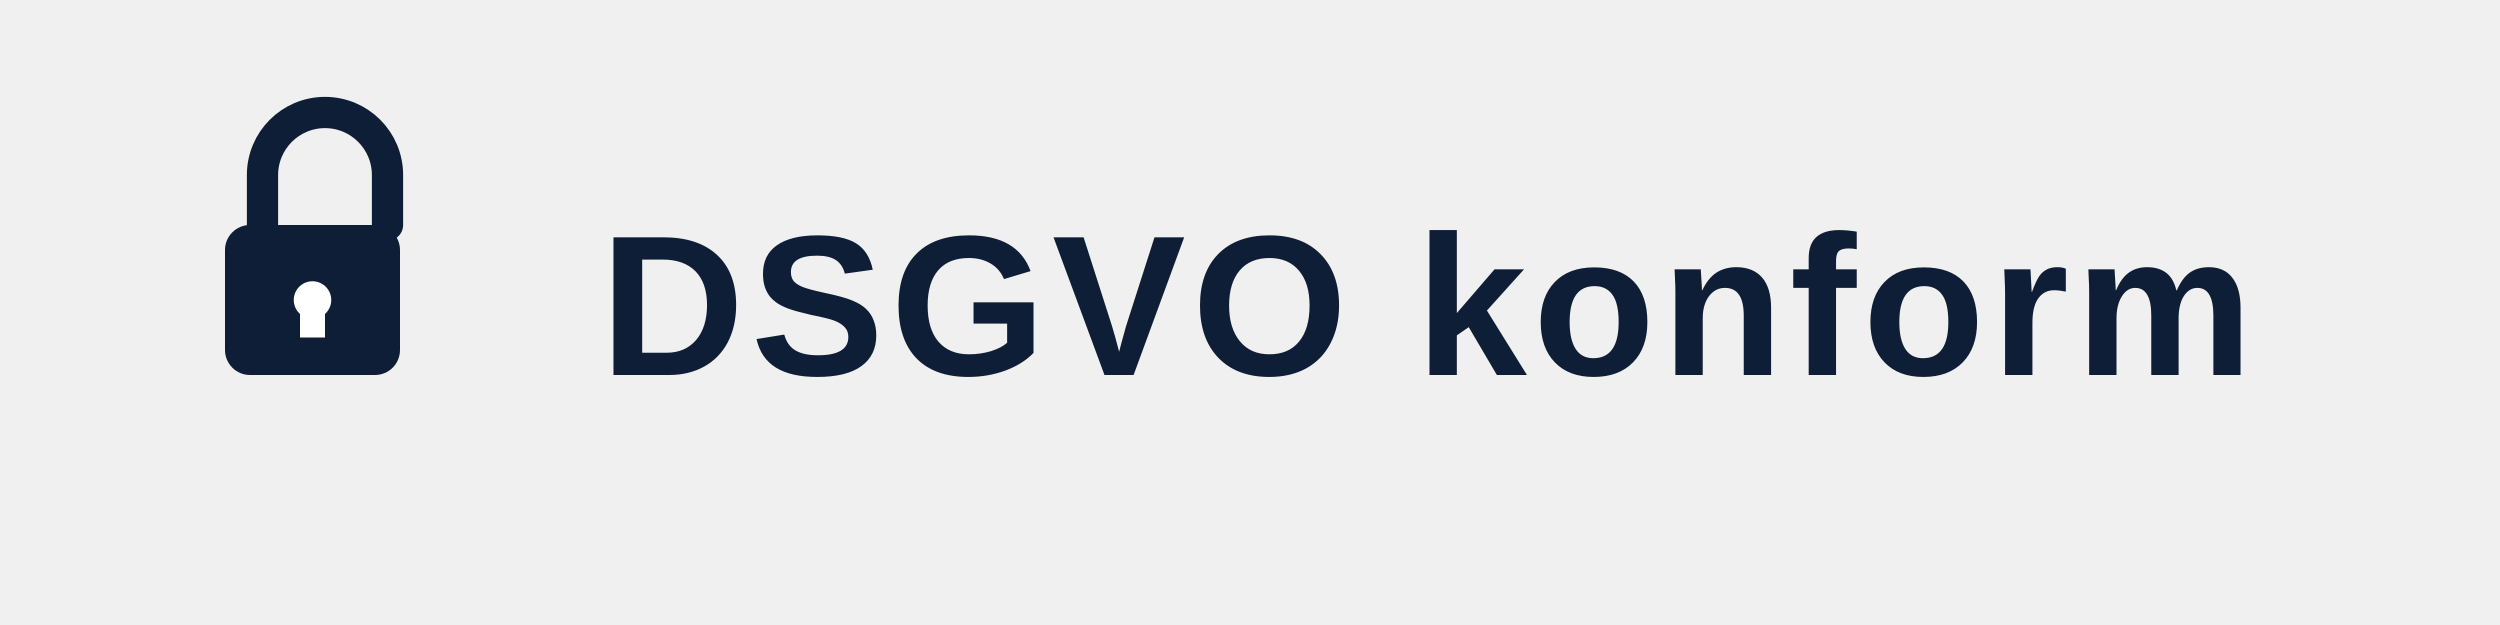
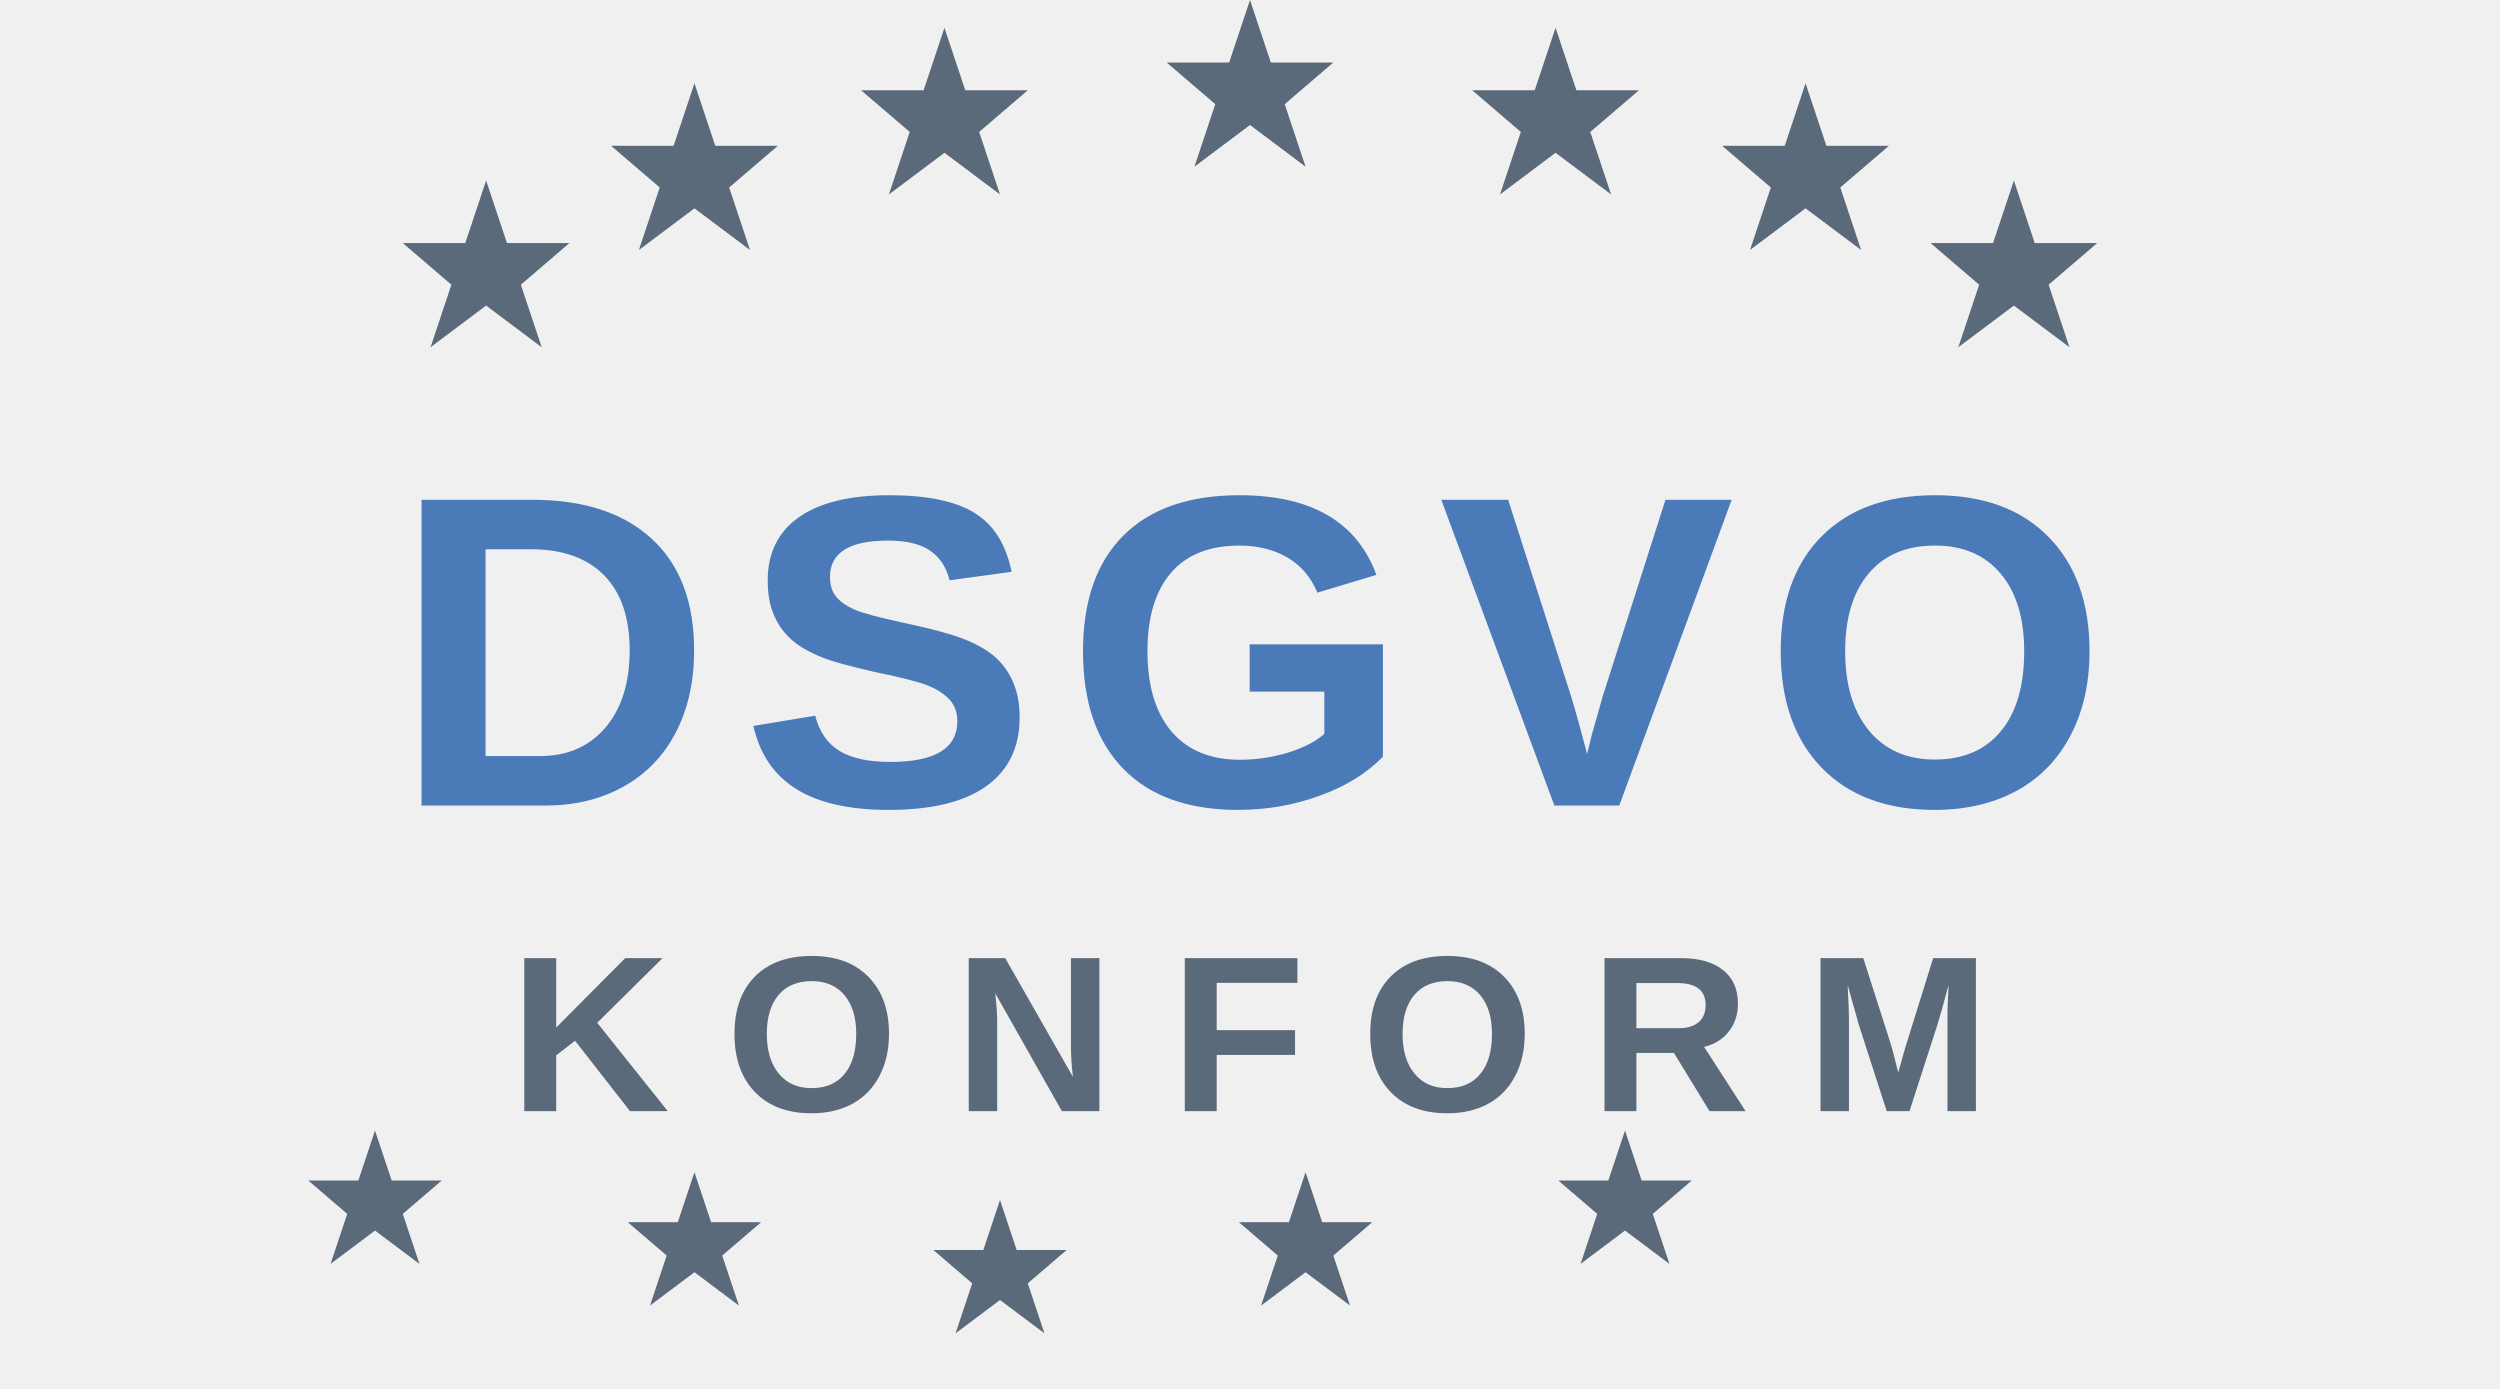
- <svg xmlns="http://www.w3.org/2000/svg" viewBox="0 0 200 50" fill="none">
-   <g>
-     <rect x="18" y="18" width="14" height="12" rx="2" fill="#0e1e36" />
-     <path d="M21 18V14C21 11.239 23.239 9 26 9V9C28.761 9 31 11.239 31 14V18" stroke="#0e1e36" stroke-width="2.5" stroke-linecap="round" fill="none" />
-     <circle cx="25" cy="24" r="1.5" fill="white" />
-     <rect x="24" y="24" width="2" height="3" fill="white" />
+ <svg xmlns="http://www.w3.org/2000/svg" viewBox="0 0 180 100" fill="none">
+   <g fill="#5a6a7a">
+     <polygon points="90,8 91.5,12.5 96,12.5 92.5,15.5 94,20 90,17 86,20 87.5,15.5 84,12.5 88.5,12.5" transform="translate(-55, 5)" />
+     <polygon points="90,8 91.5,12.5 96,12.5 92.5,15.5 94,20 90,17 86,20 87.5,15.5 84,12.5 88.5,12.5" transform="translate(-40, -2)" />
+     <polygon points="90,8 91.5,12.5 96,12.5 92.5,15.5 94,20 90,17 86,20 87.5,15.5 84,12.5 88.5,12.5" transform="translate(-22, -6)" />
+     <polygon points="90,8 91.5,12.5 96,12.5 92.5,15.5 94,20 90,17 86,20 87.5,15.5 84,12.5 88.5,12.5" transform="translate(0, -8)" />
+     <polygon points="90,8 91.5,12.5 96,12.5 92.5,15.5 94,20 90,17 86,20 87.5,15.5 84,12.5 88.5,12.5" transform="translate(22, -6)" />
+     <polygon points="90,8 91.5,12.5 96,12.5 92.5,15.5 94,20 90,17 86,20 87.5,15.5 84,12.5 88.5,12.5" transform="translate(40, -2)" />
+     <polygon points="90,8 91.5,12.5 96,12.5 92.5,15.5 94,20 90,17 86,20 87.5,15.5 84,12.5 88.5,12.5" transform="translate(55, 5)" />
  </g>
-   <text x="48" y="30" font-family="Arial, Helvetica, sans-serif" font-size="16" font-weight="700" fill="#0e1e36" letter-spacing="0.5">DSGVO konform</text>
+   <text x="90" y="58" font-family="Arial, Helvetica, sans-serif" font-size="32" font-weight="700" fill="#4a7ab8" text-anchor="middle" letter-spacing="2">DSGVO</text>
+   <text x="90" y="80" font-family="Arial, Helvetica, sans-serif" font-size="16" font-weight="600" fill="#5a6a7a" text-anchor="middle" letter-spacing="4">KONFORM</text>
+   <g fill="#5a6a7a">
+     <polygon points="90,8 91.5,12.5 96,12.5 92.5,15.5 94,20 90,17 86,20 87.5,15.5 84,12.5 88.5,12.5" transform="translate(-45, 75) scale(0.8)" />
+     <polygon points="90,8 91.5,12.5 96,12.5 92.5,15.5 94,20 90,17 86,20 87.5,15.5 84,12.5 88.5,12.5" transform="translate(-22, 78) scale(0.8)" />
+     <polygon points="90,8 91.5,12.5 96,12.5 92.5,15.5 94,20 90,17 86,20 87.5,15.5 84,12.5 88.5,12.5" transform="translate(0, 80) scale(0.8)" />
+     <polygon points="90,8 91.5,12.5 96,12.5 92.5,15.5 94,20 90,17 86,20 87.5,15.5 84,12.5 88.5,12.5" transform="translate(22, 78) scale(0.8)" />
+     <polygon points="90,8 91.5,12.5 96,12.5 92.5,15.5 94,20 90,17 86,20 87.5,15.5 84,12.5 88.5,12.5" transform="translate(45, 75) scale(0.8)" />
+   </g>
</svg>
